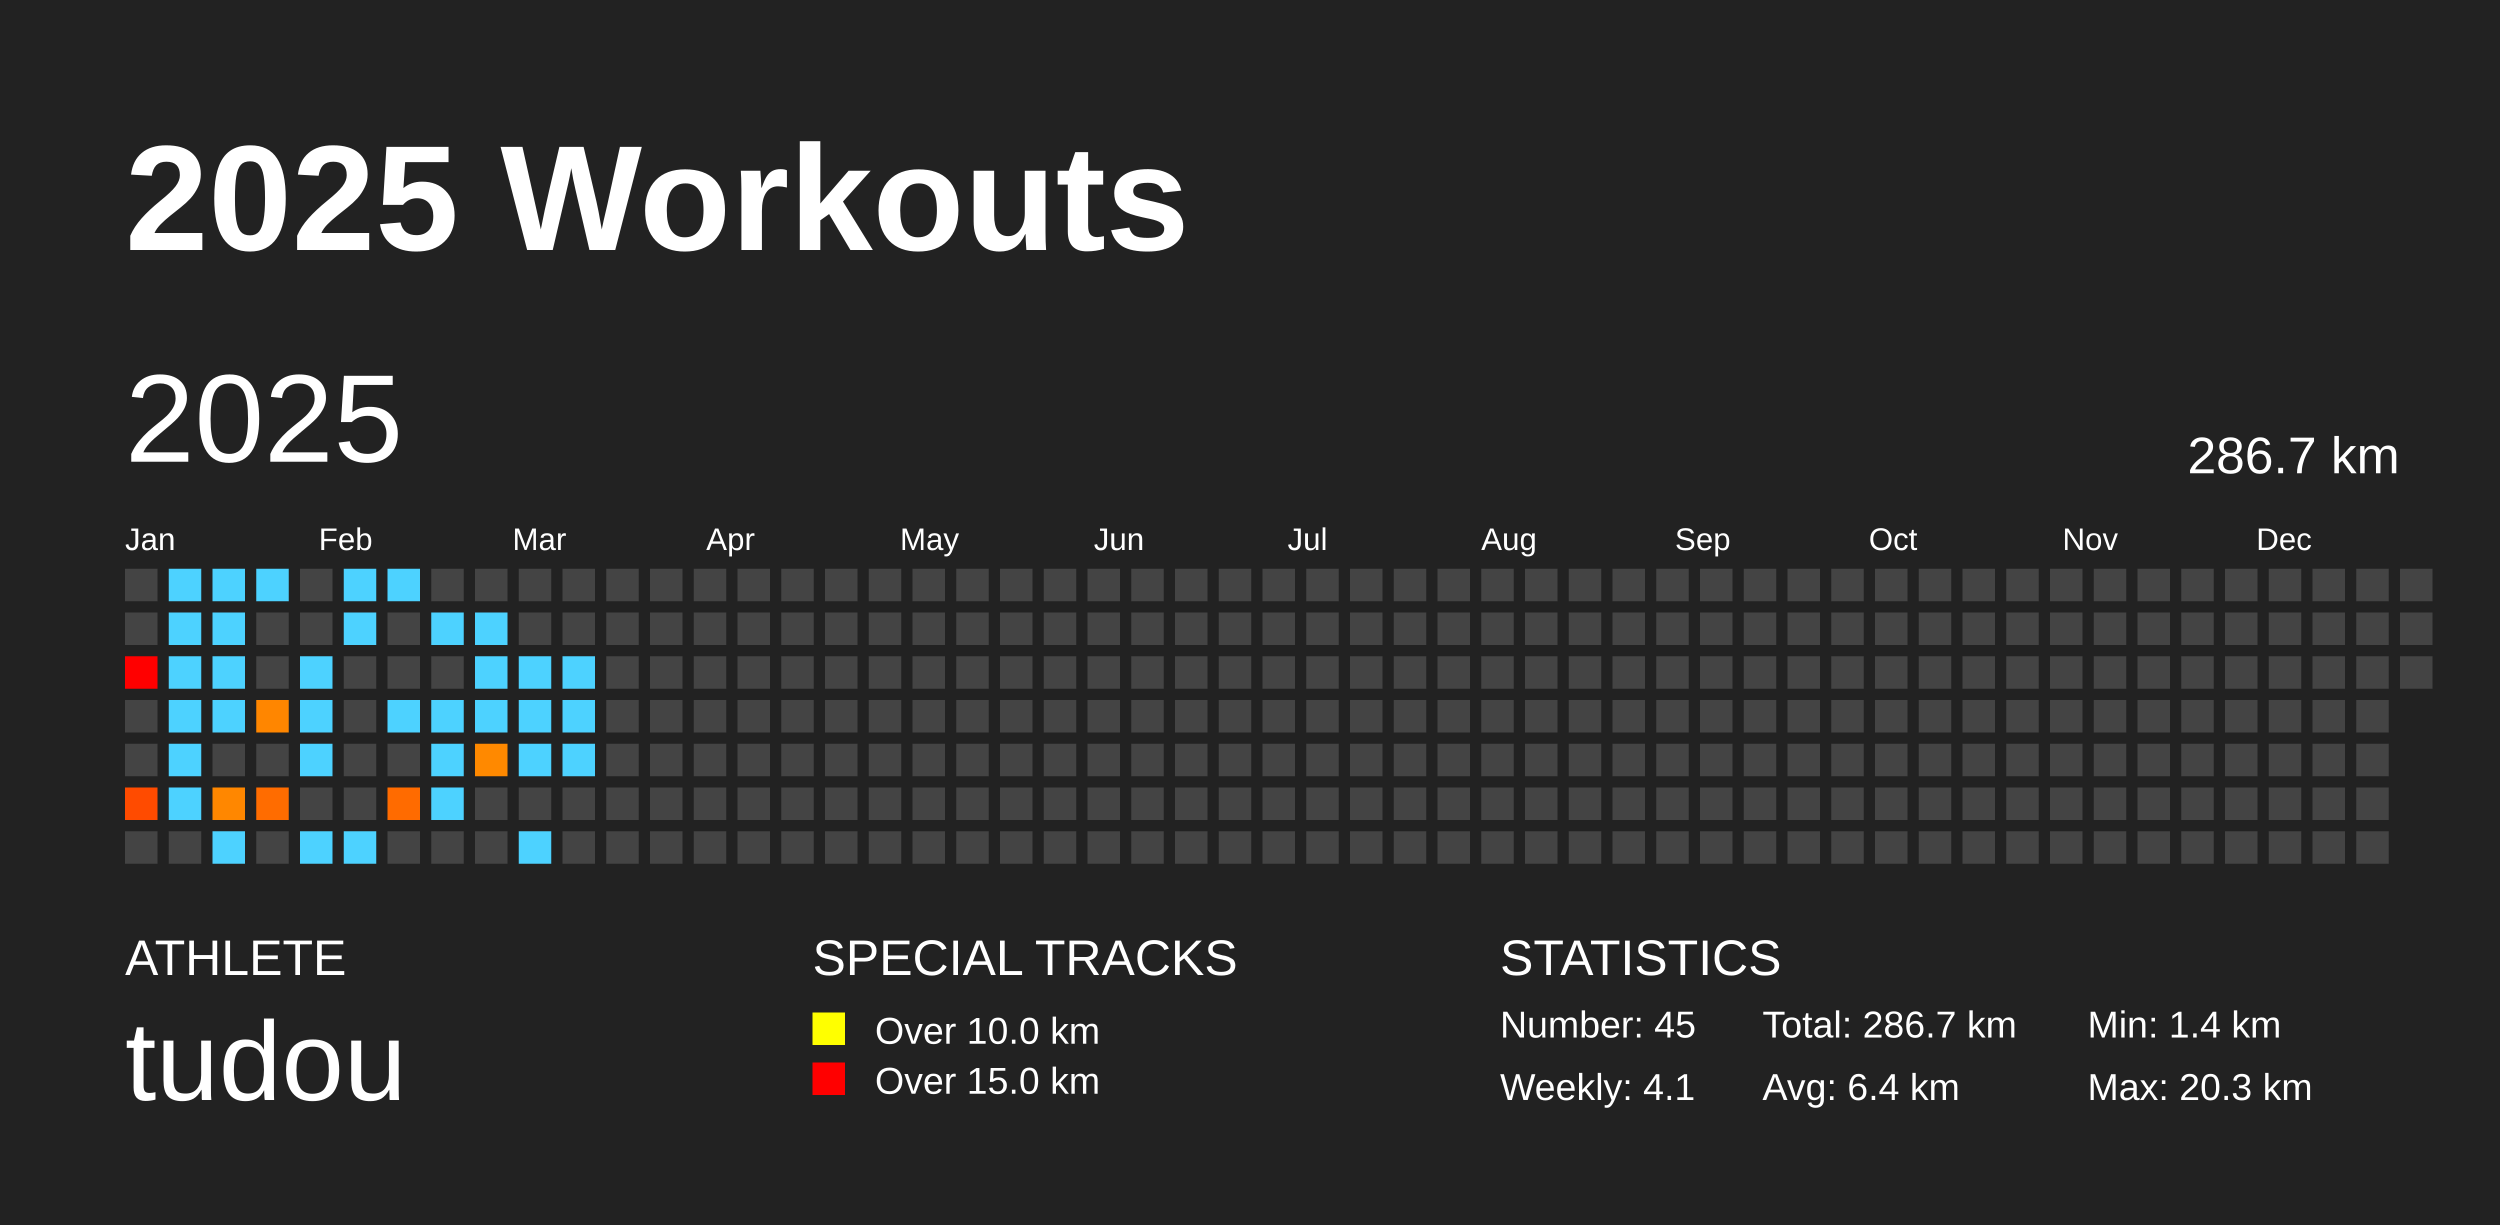
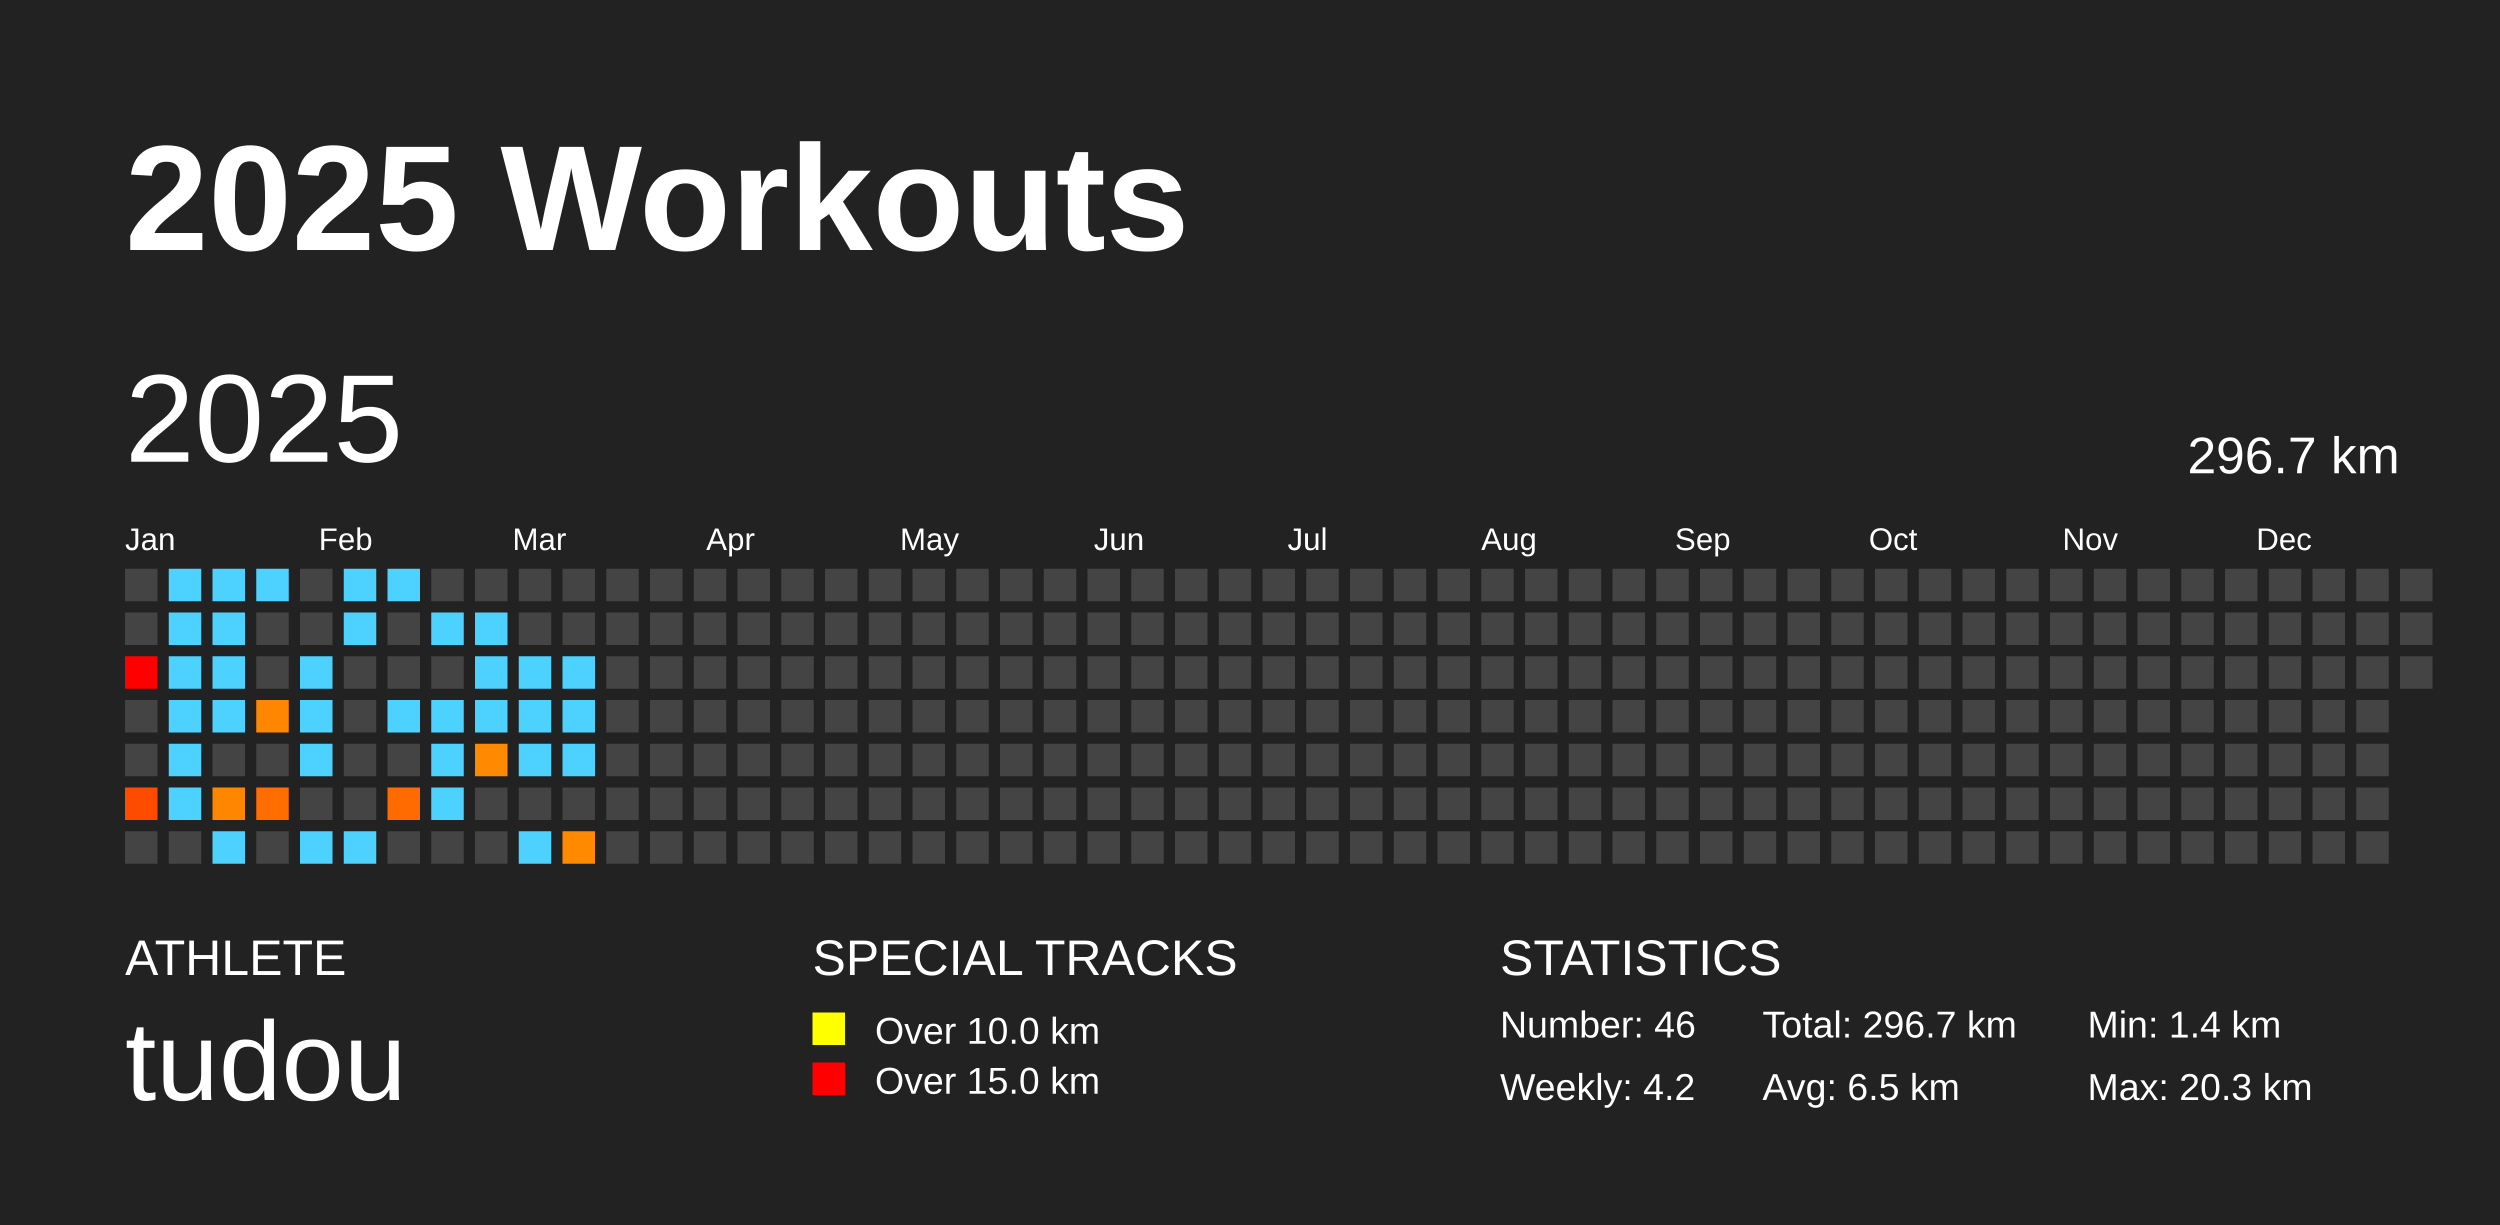
<svg xmlns="http://www.w3.org/2000/svg" baseProfile="full" height="98mm" version="1.1" viewBox="0,0,200,98" width="200mm">
  <defs />
  <rect fill="#222222" height="98" width="200" x="0" y="0" />
  <text fill="#FFFFFF" style="font-size:12px; font-family:Arial; font-weight:bold;" x="10" y="20">2025 Workouts</text>
  <text fill="#FFFFFF" style="font-size:4px; font-family:Arial" x="10" y="78">ATHLETE</text>
  <text fill="#FFFFFF" style="font-size:9px; font-family:Arial" x="10" y="88">tudou</text>
  <text fill="#FFFFFF" style="font-size:4px; font-family:Arial" x="65" y="78">SPECIAL TRACKS</text>
  <rect fill="yellow" height="2.6" width="2.6" x="65" y="81" />
  <text fill="#FFFFFF" style="font-size:3px; font-family:Arial" x="70" y="83.5">Over 10.0 km</text>
  <rect fill="red" height="2.6" width="2.6" x="65" y="85" />
  <text fill="#FFFFFF" style="font-size:3px; font-family:Arial" x="70" y="87.5">Over 15.0 km</text>
  <text fill="#FFFFFF" style="font-size:4px; font-family:Arial" x="120" y="78">STATISTICS</text>
-   <text fill="#FFFFFF" style="font-size:3px; font-family:Arial" x="120" y="83">Number: 45</text>
-   <text fill="#FFFFFF" style="font-size:3px; font-family:Arial" x="120" y="88">Weekly: 4.1</text>
-   <text fill="#FFFFFF" style="font-size:3px; font-family:Arial" x="141" y="83">Total: 286.7 km</text>
-   <text fill="#FFFFFF" style="font-size:3px; font-family:Arial" x="141" y="88">Avg: 6.4 km</text>
+   <text fill="#FFFFFF" style="font-size:3px; font-family:Arial" x="120" y="83">Number: 46</text>
+   <text fill="#FFFFFF" style="font-size:3px; font-family:Arial" x="120" y="88">Weekly: 4.2</text>
+   <text fill="#FFFFFF" style="font-size:3px; font-family:Arial" x="141" y="83">Total: 296.7 km</text>
+   <text fill="#FFFFFF" style="font-size:3px; font-family:Arial" x="141" y="88">Avg: 6.5 km</text>
  <text fill="#FFFFFF" style="font-size:3px; font-family:Arial" x="167" y="83">Min: 1.4 km</text>
  <text fill="#FFFFFF" style="font-size:3px; font-family:Arial" x="167" y="88">Max: 20.3 km</text>
  <text dominant-baseline="hanging" fill="#FFFFFF" style="font-size:10.0px; font-family:Arial;" x="10" y="30">2025</text>
-   <text dominant-baseline="hanging" fill="#FFFFFF" style="font-size:4.125px; font-family:Arial;" x="175" y="35">286.7 km</text>
+   <text dominant-baseline="hanging" fill="#FFFFFF" style="font-size:4.125px; font-family:Arial;" x="175" y="35">296.7 km</text>
  <text fill="#FFFFFF" style="font-size:2.5px; font-family:Arial" x="10.0" y="44">Jan</text>
  <text fill="#FFFFFF" style="font-size:2.5px; font-family:Arial" x="25.5" y="44">Feb</text>
  <text fill="#FFFFFF" style="font-size:2.5px; font-family:Arial" x="41.0" y="44">Mar</text>
  <text fill="#FFFFFF" style="font-size:2.5px; font-family:Arial" x="56.5" y="44">Apr</text>
  <text fill="#FFFFFF" style="font-size:2.5px; font-family:Arial" x="72.0" y="44">May</text>
  <text fill="#FFFFFF" style="font-size:2.5px; font-family:Arial" x="87.5" y="44">Jun</text>
  <text fill="#FFFFFF" style="font-size:2.5px; font-family:Arial" x="103.0" y="44">Jul</text>
  <text fill="#FFFFFF" style="font-size:2.5px; font-family:Arial" x="118.5" y="44">Aug</text>
  <text fill="#FFFFFF" style="font-size:2.5px; font-family:Arial" x="134.0" y="44">Sep</text>
  <text fill="#FFFFFF" style="font-size:2.5px; font-family:Arial" x="149.5" y="44">Oct</text>
  <text fill="#FFFFFF" style="font-size:2.5px; font-family:Arial" x="165.0" y="44">Nov</text>
  <text fill="#FFFFFF" style="font-size:2.5px; font-family:Arial" x="180.5" y="44">Dec</text>
  <rect fill="#444444" height="2.6" width="2.6" x="10.0" y="45.5" />
  <rect fill="#444444" height="2.6" width="2.6" x="10.0" y="49.0" />
  <rect fill="red" height="2.6" width="2.6" x="10.0" y="52.5" />
  <rect fill="#444444" height="2.6" width="2.6" x="10.0" y="56.0" />
  <rect fill="#444444" height="2.6" width="2.6" x="10.0" y="59.5" />
  <rect fill="#ff4b00" height="2.6" width="2.6" x="10.0" y="63.0" />
  <rect fill="#444444" height="2.6" width="2.6" x="10.0" y="66.5" />
  <rect fill="#4dd2ff" height="2.6" width="2.6" x="13.5" y="45.5" />
  <rect fill="#4dd2ff" height="2.6" width="2.6" x="13.5" y="49.0" />
  <rect fill="#4dd2ff" height="2.6" width="2.6" x="13.5" y="52.5" />
  <rect fill="#4dd2ff" height="2.6" width="2.6" x="13.5" y="56.0" />
  <rect fill="#4dd2ff" height="2.6" width="2.6" x="13.5" y="59.5" />
  <rect fill="#4dd2ff" height="2.6" width="2.6" x="13.5" y="63.0" />
  <rect fill="#444444" height="2.6" width="2.6" x="13.5" y="66.5" />
  <rect fill="#4dd2ff" height="2.6" width="2.6" x="17.0" y="45.5" />
  <rect fill="#4dd2ff" height="2.6" width="2.6" x="17.0" y="49.0" />
  <rect fill="#4dd2ff" height="2.6" width="2.6" x="17.0" y="52.5" />
  <rect fill="#4dd2ff" height="2.6" width="2.6" x="17.0" y="56.0" />
  <rect fill="#444444" height="2.6" width="2.6" x="17.0" y="59.5" />
  <rect fill="#ff8700" height="2.6" width="2.6" x="17.0" y="63.0" />
  <rect fill="#4dd2ff" height="2.6" width="2.6" x="17.0" y="66.5" />
  <rect fill="#4dd2ff" height="2.6" width="2.6" x="20.5" y="45.5" />
  <rect fill="#444444" height="2.6" width="2.6" x="20.5" y="49.0" />
  <rect fill="#444444" height="2.6" width="2.6" x="20.5" y="52.5" />
  <rect fill="#ff8600" height="2.6" width="2.6" x="20.5" y="56.0" />
  <rect fill="#444444" height="2.6" width="2.6" x="20.5" y="59.5" />
  <rect fill="#ff6c00" height="2.6" width="2.6" x="20.5" y="63.0" />
  <rect fill="#444444" height="2.6" width="2.6" x="20.5" y="66.5" />
  <rect fill="#444444" height="2.6" width="2.6" x="24.0" y="45.5" />
  <rect fill="#444444" height="2.6" width="2.6" x="24.0" y="49.0" />
  <rect fill="#4dd2ff" height="2.6" width="2.6" x="24.0" y="52.5" />
  <rect fill="#4dd2ff" height="2.6" width="2.6" x="24.0" y="56.0" />
  <rect fill="#4dd2ff" height="2.6" width="2.6" x="24.0" y="59.5" />
  <rect fill="#444444" height="2.6" width="2.6" x="24.0" y="63.0" />
  <rect fill="#4dd2ff" height="2.6" width="2.6" x="24.0" y="66.5" />
  <rect fill="#4dd2ff" height="2.6" width="2.6" x="27.5" y="45.5" />
  <rect fill="#4dd2ff" height="2.6" width="2.6" x="27.5" y="49.0" />
  <rect fill="#444444" height="2.6" width="2.6" x="27.5" y="52.5" />
  <rect fill="#444444" height="2.6" width="2.6" x="27.5" y="56.0" />
  <rect fill="#444444" height="2.6" width="2.6" x="27.5" y="59.5" />
  <rect fill="#444444" height="2.6" width="2.6" x="27.5" y="63.0" />
  <rect fill="#4dd2ff" height="2.6" width="2.6" x="27.5" y="66.5" />
  <rect fill="#4dd2ff" height="2.6" width="2.6" x="31.0" y="45.5" />
  <rect fill="#444444" height="2.6" width="2.6" x="31.0" y="49.0" />
  <rect fill="#444444" height="2.6" width="2.6" x="31.0" y="52.5" />
  <rect fill="#4dd2ff" height="2.6" width="2.6" x="31.0" y="56.0" />
  <rect fill="#444444" height="2.6" width="2.6" x="31.0" y="59.5" />
  <rect fill="#ff6b00" height="2.6" width="2.6" x="31.0" y="63.0" />
  <rect fill="#444444" height="2.6" width="2.6" x="31.0" y="66.5" />
  <rect fill="#444444" height="2.6" width="2.6" x="34.5" y="45.5" />
  <rect fill="#4dd2ff" height="2.6" width="2.6" x="34.5" y="49.0" />
  <rect fill="#444444" height="2.6" width="2.6" x="34.5" y="52.5" />
  <rect fill="#4dd2ff" height="2.6" width="2.6" x="34.5" y="56.0" />
  <rect fill="#4dd2ff" height="2.6" width="2.6" x="34.5" y="59.5" />
  <rect fill="#4dd2ff" height="2.6" width="2.6" x="34.5" y="63.0" />
  <rect fill="#444444" height="2.6" width="2.6" x="34.5" y="66.5" />
  <rect fill="#444444" height="2.6" width="2.6" x="38.0" y="45.5" />
  <rect fill="#4dd2ff" height="2.6" width="2.6" x="38.0" y="49.0" />
  <rect fill="#4dd2ff" height="2.6" width="2.6" x="38.0" y="52.5" />
  <rect fill="#4dd2ff" height="2.6" width="2.6" x="38.0" y="56.0" />
  <rect fill="#ff8900" height="2.6" width="2.6" x="38.0" y="59.5" />
  <rect fill="#444444" height="2.6" width="2.6" x="38.0" y="63.0" />
  <rect fill="#444444" height="2.6" width="2.6" x="38.0" y="66.5" />
  <rect fill="#444444" height="2.6" width="2.6" x="41.5" y="45.5" />
  <rect fill="#444444" height="2.6" width="2.6" x="41.5" y="49.0" />
  <rect fill="#4dd2ff" height="2.6" width="2.6" x="41.5" y="52.5" />
  <rect fill="#4dd2ff" height="2.6" width="2.6" x="41.5" y="56.0" />
  <rect fill="#4dd2ff" height="2.6" width="2.6" x="41.5" y="59.5" />
  <rect fill="#444444" height="2.6" width="2.6" x="41.5" y="63.0" />
  <rect fill="#4dd2ff" height="2.6" width="2.6" x="41.5" y="66.5" />
  <rect fill="#444444" height="2.6" width="2.6" x="45.0" y="45.5" />
  <rect fill="#444444" height="2.6" width="2.6" x="45.0" y="49.0" />
  <rect fill="#4dd2ff" height="2.6" width="2.6" x="45.0" y="52.5" />
  <rect fill="#4dd2ff" height="2.6" width="2.6" x="45.0" y="56.0" />
  <rect fill="#4dd2ff" height="2.6" width="2.6" x="45.0" y="59.5" />
  <rect fill="#444444" height="2.6" width="2.6" x="45.0" y="63.0" />
-   <rect fill="#444444" height="2.6" width="2.6" x="45.0" y="66.5" />
+   <rect fill="#ff8a00" height="2.6" width="2.6" x="45.0" y="66.5" />
  <rect fill="#444444" height="2.6" width="2.6" x="48.5" y="45.5" />
  <rect fill="#444444" height="2.6" width="2.6" x="48.5" y="49.0" />
  <rect fill="#444444" height="2.6" width="2.6" x="48.5" y="52.5" />
  <rect fill="#444444" height="2.6" width="2.6" x="48.5" y="56.0" />
  <rect fill="#444444" height="2.6" width="2.6" x="48.5" y="59.5" />
  <rect fill="#444444" height="2.6" width="2.6" x="48.5" y="63.0" />
  <rect fill="#444444" height="2.6" width="2.6" x="48.5" y="66.5" />
  <rect fill="#444444" height="2.6" width="2.6" x="52.0" y="45.5" />
  <rect fill="#444444" height="2.6" width="2.6" x="52.0" y="49.0" />
  <rect fill="#444444" height="2.6" width="2.6" x="52.0" y="52.5" />
  <rect fill="#444444" height="2.6" width="2.6" x="52.0" y="56.0" />
  <rect fill="#444444" height="2.6" width="2.6" x="52.0" y="59.5" />
  <rect fill="#444444" height="2.6" width="2.6" x="52.0" y="63.0" />
  <rect fill="#444444" height="2.6" width="2.6" x="52.0" y="66.5" />
  <rect fill="#444444" height="2.6" width="2.6" x="55.5" y="45.5" />
  <rect fill="#444444" height="2.6" width="2.6" x="55.5" y="49.0" />
  <rect fill="#444444" height="2.6" width="2.6" x="55.5" y="52.5" />
  <rect fill="#444444" height="2.6" width="2.6" x="55.5" y="56.0" />
  <rect fill="#444444" height="2.6" width="2.6" x="55.5" y="59.5" />
  <rect fill="#444444" height="2.6" width="2.6" x="55.5" y="63.0" />
  <rect fill="#444444" height="2.6" width="2.6" x="55.5" y="66.5" />
  <rect fill="#444444" height="2.6" width="2.6" x="59.0" y="45.5" />
  <rect fill="#444444" height="2.6" width="2.6" x="59.0" y="49.0" />
  <rect fill="#444444" height="2.6" width="2.6" x="59.0" y="52.5" />
  <rect fill="#444444" height="2.6" width="2.6" x="59.0" y="56.0" />
  <rect fill="#444444" height="2.6" width="2.6" x="59.0" y="59.5" />
  <rect fill="#444444" height="2.6" width="2.6" x="59.0" y="63.0" />
  <rect fill="#444444" height="2.6" width="2.6" x="59.0" y="66.5" />
  <rect fill="#444444" height="2.6" width="2.6" x="62.5" y="45.5" />
  <rect fill="#444444" height="2.6" width="2.6" x="62.5" y="49.0" />
  <rect fill="#444444" height="2.6" width="2.6" x="62.5" y="52.5" />
  <rect fill="#444444" height="2.6" width="2.6" x="62.5" y="56.0" />
  <rect fill="#444444" height="2.6" width="2.6" x="62.5" y="59.5" />
  <rect fill="#444444" height="2.6" width="2.6" x="62.5" y="63.0" />
  <rect fill="#444444" height="2.6" width="2.6" x="62.5" y="66.5" />
  <rect fill="#444444" height="2.6" width="2.6" x="66.0" y="45.5" />
  <rect fill="#444444" height="2.6" width="2.6" x="66.0" y="49.0" />
  <rect fill="#444444" height="2.6" width="2.6" x="66.0" y="52.5" />
  <rect fill="#444444" height="2.6" width="2.6" x="66.0" y="56.0" />
  <rect fill="#444444" height="2.6" width="2.6" x="66.0" y="59.5" />
  <rect fill="#444444" height="2.6" width="2.6" x="66.0" y="63.0" />
  <rect fill="#444444" height="2.6" width="2.6" x="66.0" y="66.5" />
  <rect fill="#444444" height="2.6" width="2.6" x="69.5" y="45.5" />
  <rect fill="#444444" height="2.6" width="2.6" x="69.5" y="49.0" />
  <rect fill="#444444" height="2.6" width="2.6" x="69.5" y="52.5" />
  <rect fill="#444444" height="2.6" width="2.6" x="69.5" y="56.0" />
  <rect fill="#444444" height="2.6" width="2.6" x="69.5" y="59.5" />
  <rect fill="#444444" height="2.6" width="2.6" x="69.5" y="63.0" />
  <rect fill="#444444" height="2.6" width="2.6" x="69.5" y="66.5" />
  <rect fill="#444444" height="2.6" width="2.6" x="73.0" y="45.5" />
  <rect fill="#444444" height="2.6" width="2.6" x="73.0" y="49.0" />
  <rect fill="#444444" height="2.6" width="2.6" x="73.0" y="52.5" />
  <rect fill="#444444" height="2.6" width="2.6" x="73.0" y="56.0" />
  <rect fill="#444444" height="2.6" width="2.6" x="73.0" y="59.5" />
  <rect fill="#444444" height="2.6" width="2.6" x="73.0" y="63.0" />
  <rect fill="#444444" height="2.6" width="2.6" x="73.0" y="66.5" />
  <rect fill="#444444" height="2.6" width="2.6" x="76.5" y="45.5" />
  <rect fill="#444444" height="2.6" width="2.6" x="76.5" y="49.0" />
  <rect fill="#444444" height="2.6" width="2.6" x="76.5" y="52.5" />
  <rect fill="#444444" height="2.6" width="2.6" x="76.5" y="56.0" />
  <rect fill="#444444" height="2.6" width="2.6" x="76.5" y="59.5" />
  <rect fill="#444444" height="2.6" width="2.6" x="76.5" y="63.0" />
  <rect fill="#444444" height="2.6" width="2.6" x="76.5" y="66.5" />
  <rect fill="#444444" height="2.6" width="2.6" x="80.0" y="45.5" />
  <rect fill="#444444" height="2.6" width="2.6" x="80.0" y="49.0" />
  <rect fill="#444444" height="2.6" width="2.6" x="80.0" y="52.5" />
  <rect fill="#444444" height="2.6" width="2.6" x="80.0" y="56.0" />
  <rect fill="#444444" height="2.6" width="2.6" x="80.0" y="59.5" />
  <rect fill="#444444" height="2.6" width="2.6" x="80.0" y="63.0" />
  <rect fill="#444444" height="2.6" width="2.6" x="80.0" y="66.5" />
  <rect fill="#444444" height="2.6" width="2.6" x="83.5" y="45.5" />
  <rect fill="#444444" height="2.6" width="2.6" x="83.5" y="49.0" />
  <rect fill="#444444" height="2.6" width="2.6" x="83.5" y="52.5" />
  <rect fill="#444444" height="2.6" width="2.6" x="83.5" y="56.0" />
  <rect fill="#444444" height="2.6" width="2.6" x="83.5" y="59.5" />
  <rect fill="#444444" height="2.6" width="2.6" x="83.5" y="63.0" />
  <rect fill="#444444" height="2.6" width="2.6" x="83.5" y="66.5" />
  <rect fill="#444444" height="2.6" width="2.6" x="87.0" y="45.5" />
  <rect fill="#444444" height="2.6" width="2.6" x="87.0" y="49.0" />
  <rect fill="#444444" height="2.6" width="2.6" x="87.0" y="52.5" />
  <rect fill="#444444" height="2.6" width="2.6" x="87.0" y="56.0" />
  <rect fill="#444444" height="2.6" width="2.6" x="87.0" y="59.5" />
  <rect fill="#444444" height="2.6" width="2.6" x="87.0" y="63.0" />
  <rect fill="#444444" height="2.6" width="2.6" x="87.0" y="66.5" />
  <rect fill="#444444" height="2.6" width="2.6" x="90.5" y="45.5" />
  <rect fill="#444444" height="2.6" width="2.6" x="90.5" y="49.0" />
  <rect fill="#444444" height="2.6" width="2.6" x="90.5" y="52.5" />
  <rect fill="#444444" height="2.6" width="2.6" x="90.5" y="56.0" />
  <rect fill="#444444" height="2.6" width="2.6" x="90.5" y="59.5" />
  <rect fill="#444444" height="2.6" width="2.6" x="90.5" y="63.0" />
  <rect fill="#444444" height="2.6" width="2.6" x="90.5" y="66.5" />
  <rect fill="#444444" height="2.6" width="2.6" x="94.0" y="45.5" />
  <rect fill="#444444" height="2.6" width="2.6" x="94.0" y="49.0" />
  <rect fill="#444444" height="2.6" width="2.6" x="94.0" y="52.5" />
  <rect fill="#444444" height="2.6" width="2.6" x="94.0" y="56.0" />
  <rect fill="#444444" height="2.6" width="2.6" x="94.0" y="59.5" />
  <rect fill="#444444" height="2.6" width="2.6" x="94.0" y="63.0" />
  <rect fill="#444444" height="2.6" width="2.6" x="94.0" y="66.5" />
  <rect fill="#444444" height="2.6" width="2.6" x="97.5" y="45.5" />
  <rect fill="#444444" height="2.6" width="2.6" x="97.5" y="49.0" />
  <rect fill="#444444" height="2.6" width="2.6" x="97.5" y="52.5" />
  <rect fill="#444444" height="2.6" width="2.6" x="97.5" y="56.0" />
  <rect fill="#444444" height="2.6" width="2.6" x="97.5" y="59.5" />
  <rect fill="#444444" height="2.6" width="2.6" x="97.5" y="63.0" />
  <rect fill="#444444" height="2.6" width="2.6" x="97.5" y="66.5" />
  <rect fill="#444444" height="2.6" width="2.6" x="101.0" y="45.5" />
  <rect fill="#444444" height="2.6" width="2.6" x="101.0" y="49.0" />
  <rect fill="#444444" height="2.6" width="2.6" x="101.0" y="52.5" />
  <rect fill="#444444" height="2.6" width="2.6" x="101.0" y="56.0" />
  <rect fill="#444444" height="2.6" width="2.6" x="101.0" y="59.5" />
  <rect fill="#444444" height="2.6" width="2.6" x="101.0" y="63.0" />
  <rect fill="#444444" height="2.6" width="2.6" x="101.0" y="66.5" />
  <rect fill="#444444" height="2.6" width="2.6" x="104.5" y="45.5" />
  <rect fill="#444444" height="2.6" width="2.6" x="104.5" y="49.0" />
  <rect fill="#444444" height="2.6" width="2.6" x="104.5" y="52.5" />
  <rect fill="#444444" height="2.6" width="2.6" x="104.5" y="56.0" />
  <rect fill="#444444" height="2.6" width="2.6" x="104.5" y="59.5" />
  <rect fill="#444444" height="2.6" width="2.6" x="104.5" y="63.0" />
  <rect fill="#444444" height="2.6" width="2.6" x="104.5" y="66.5" />
  <rect fill="#444444" height="2.6" width="2.6" x="108.0" y="45.5" />
  <rect fill="#444444" height="2.6" width="2.6" x="108.0" y="49.0" />
  <rect fill="#444444" height="2.6" width="2.6" x="108.0" y="52.5" />
  <rect fill="#444444" height="2.6" width="2.6" x="108.0" y="56.0" />
  <rect fill="#444444" height="2.6" width="2.6" x="108.0" y="59.5" />
  <rect fill="#444444" height="2.6" width="2.6" x="108.0" y="63.0" />
  <rect fill="#444444" height="2.6" width="2.6" x="108.0" y="66.5" />
  <rect fill="#444444" height="2.6" width="2.6" x="111.5" y="45.5" />
  <rect fill="#444444" height="2.6" width="2.6" x="111.5" y="49.0" />
  <rect fill="#444444" height="2.6" width="2.6" x="111.5" y="52.5" />
  <rect fill="#444444" height="2.6" width="2.6" x="111.5" y="56.0" />
  <rect fill="#444444" height="2.6" width="2.6" x="111.5" y="59.5" />
  <rect fill="#444444" height="2.6" width="2.6" x="111.5" y="63.0" />
  <rect fill="#444444" height="2.6" width="2.6" x="111.5" y="66.5" />
  <rect fill="#444444" height="2.6" width="2.6" x="115.0" y="45.5" />
  <rect fill="#444444" height="2.6" width="2.6" x="115.0" y="49.0" />
  <rect fill="#444444" height="2.6" width="2.6" x="115.0" y="52.5" />
  <rect fill="#444444" height="2.6" width="2.6" x="115.0" y="56.0" />
  <rect fill="#444444" height="2.6" width="2.6" x="115.0" y="59.5" />
  <rect fill="#444444" height="2.6" width="2.6" x="115.0" y="63.0" />
  <rect fill="#444444" height="2.6" width="2.6" x="115.0" y="66.5" />
  <rect fill="#444444" height="2.6" width="2.6" x="118.5" y="45.5" />
  <rect fill="#444444" height="2.6" width="2.6" x="118.5" y="49.0" />
  <rect fill="#444444" height="2.6" width="2.6" x="118.5" y="52.5" />
  <rect fill="#444444" height="2.6" width="2.6" x="118.5" y="56.0" />
  <rect fill="#444444" height="2.6" width="2.6" x="118.5" y="59.5" />
  <rect fill="#444444" height="2.6" width="2.6" x="118.5" y="63.0" />
  <rect fill="#444444" height="2.6" width="2.6" x="118.5" y="66.5" />
  <rect fill="#444444" height="2.6" width="2.6" x="122.0" y="45.5" />
  <rect fill="#444444" height="2.6" width="2.6" x="122.0" y="49.0" />
  <rect fill="#444444" height="2.6" width="2.6" x="122.0" y="52.5" />
  <rect fill="#444444" height="2.6" width="2.6" x="122.0" y="56.0" />
  <rect fill="#444444" height="2.6" width="2.6" x="122.0" y="59.5" />
  <rect fill="#444444" height="2.6" width="2.6" x="122.0" y="63.0" />
  <rect fill="#444444" height="2.6" width="2.6" x="122.0" y="66.5" />
  <rect fill="#444444" height="2.6" width="2.6" x="125.5" y="45.5" />
  <rect fill="#444444" height="2.6" width="2.6" x="125.5" y="49.0" />
  <rect fill="#444444" height="2.6" width="2.6" x="125.5" y="52.5" />
  <rect fill="#444444" height="2.6" width="2.6" x="125.5" y="56.0" />
  <rect fill="#444444" height="2.6" width="2.6" x="125.5" y="59.5" />
  <rect fill="#444444" height="2.6" width="2.6" x="125.5" y="63.0" />
  <rect fill="#444444" height="2.6" width="2.6" x="125.5" y="66.5" />
  <rect fill="#444444" height="2.6" width="2.6" x="129.0" y="45.5" />
  <rect fill="#444444" height="2.6" width="2.6" x="129.0" y="49.0" />
  <rect fill="#444444" height="2.6" width="2.6" x="129.0" y="52.5" />
  <rect fill="#444444" height="2.6" width="2.6" x="129.0" y="56.0" />
  <rect fill="#444444" height="2.6" width="2.6" x="129.0" y="59.5" />
  <rect fill="#444444" height="2.6" width="2.6" x="129.0" y="63.0" />
  <rect fill="#444444" height="2.6" width="2.6" x="129.0" y="66.5" />
  <rect fill="#444444" height="2.6" width="2.6" x="132.5" y="45.5" />
  <rect fill="#444444" height="2.6" width="2.6" x="132.5" y="49.0" />
  <rect fill="#444444" height="2.6" width="2.6" x="132.5" y="52.5" />
  <rect fill="#444444" height="2.6" width="2.6" x="132.5" y="56.0" />
  <rect fill="#444444" height="2.6" width="2.6" x="132.5" y="59.5" />
  <rect fill="#444444" height="2.6" width="2.6" x="132.5" y="63.0" />
  <rect fill="#444444" height="2.6" width="2.6" x="132.5" y="66.5" />
  <rect fill="#444444" height="2.6" width="2.6" x="136.0" y="45.5" />
  <rect fill="#444444" height="2.6" width="2.6" x="136.0" y="49.0" />
  <rect fill="#444444" height="2.6" width="2.6" x="136.0" y="52.5" />
  <rect fill="#444444" height="2.6" width="2.6" x="136.0" y="56.0" />
  <rect fill="#444444" height="2.6" width="2.6" x="136.0" y="59.5" />
  <rect fill="#444444" height="2.6" width="2.6" x="136.0" y="63.0" />
  <rect fill="#444444" height="2.6" width="2.6" x="136.0" y="66.5" />
  <rect fill="#444444" height="2.6" width="2.6" x="139.5" y="45.5" />
  <rect fill="#444444" height="2.6" width="2.6" x="139.5" y="49.0" />
  <rect fill="#444444" height="2.6" width="2.6" x="139.5" y="52.5" />
  <rect fill="#444444" height="2.6" width="2.6" x="139.5" y="56.0" />
  <rect fill="#444444" height="2.6" width="2.6" x="139.5" y="59.5" />
  <rect fill="#444444" height="2.6" width="2.6" x="139.5" y="63.0" />
  <rect fill="#444444" height="2.6" width="2.6" x="139.5" y="66.5" />
  <rect fill="#444444" height="2.6" width="2.6" x="143.0" y="45.5" />
  <rect fill="#444444" height="2.6" width="2.6" x="143.0" y="49.0" />
  <rect fill="#444444" height="2.6" width="2.6" x="143.0" y="52.5" />
  <rect fill="#444444" height="2.6" width="2.6" x="143.0" y="56.0" />
  <rect fill="#444444" height="2.6" width="2.6" x="143.0" y="59.5" />
  <rect fill="#444444" height="2.6" width="2.6" x="143.0" y="63.0" />
  <rect fill="#444444" height="2.6" width="2.6" x="143.0" y="66.5" />
  <rect fill="#444444" height="2.6" width="2.6" x="146.5" y="45.5" />
  <rect fill="#444444" height="2.6" width="2.6" x="146.5" y="49.0" />
  <rect fill="#444444" height="2.6" width="2.6" x="146.5" y="52.5" />
  <rect fill="#444444" height="2.6" width="2.6" x="146.5" y="56.0" />
  <rect fill="#444444" height="2.6" width="2.6" x="146.5" y="59.5" />
  <rect fill="#444444" height="2.6" width="2.6" x="146.5" y="63.0" />
  <rect fill="#444444" height="2.6" width="2.6" x="146.5" y="66.5" />
  <rect fill="#444444" height="2.6" width="2.6" x="150.0" y="45.5" />
  <rect fill="#444444" height="2.6" width="2.6" x="150.0" y="49.0" />
  <rect fill="#444444" height="2.6" width="2.6" x="150.0" y="52.5" />
  <rect fill="#444444" height="2.6" width="2.6" x="150.0" y="56.0" />
  <rect fill="#444444" height="2.6" width="2.6" x="150.0" y="59.5" />
  <rect fill="#444444" height="2.6" width="2.6" x="150.0" y="63.0" />
  <rect fill="#444444" height="2.6" width="2.6" x="150.0" y="66.5" />
  <rect fill="#444444" height="2.6" width="2.6" x="153.5" y="45.5" />
  <rect fill="#444444" height="2.6" width="2.6" x="153.5" y="49.0" />
  <rect fill="#444444" height="2.6" width="2.6" x="153.5" y="52.5" />
  <rect fill="#444444" height="2.6" width="2.6" x="153.5" y="56.0" />
  <rect fill="#444444" height="2.6" width="2.6" x="153.5" y="59.5" />
  <rect fill="#444444" height="2.6" width="2.6" x="153.5" y="63.0" />
  <rect fill="#444444" height="2.6" width="2.6" x="153.5" y="66.5" />
  <rect fill="#444444" height="2.6" width="2.6" x="157.0" y="45.5" />
  <rect fill="#444444" height="2.6" width="2.6" x="157.0" y="49.0" />
  <rect fill="#444444" height="2.6" width="2.6" x="157.0" y="52.5" />
  <rect fill="#444444" height="2.6" width="2.6" x="157.0" y="56.0" />
  <rect fill="#444444" height="2.6" width="2.6" x="157.0" y="59.5" />
  <rect fill="#444444" height="2.6" width="2.6" x="157.0" y="63.0" />
  <rect fill="#444444" height="2.6" width="2.6" x="157.0" y="66.5" />
  <rect fill="#444444" height="2.6" width="2.6" x="160.5" y="45.5" />
  <rect fill="#444444" height="2.6" width="2.6" x="160.5" y="49.0" />
  <rect fill="#444444" height="2.6" width="2.6" x="160.5" y="52.5" />
  <rect fill="#444444" height="2.6" width="2.6" x="160.5" y="56.0" />
  <rect fill="#444444" height="2.6" width="2.6" x="160.5" y="59.5" />
  <rect fill="#444444" height="2.6" width="2.6" x="160.5" y="63.0" />
  <rect fill="#444444" height="2.6" width="2.6" x="160.5" y="66.5" />
  <rect fill="#444444" height="2.6" width="2.6" x="164.0" y="45.5" />
  <rect fill="#444444" height="2.6" width="2.6" x="164.0" y="49.0" />
  <rect fill="#444444" height="2.6" width="2.6" x="164.0" y="52.5" />
  <rect fill="#444444" height="2.6" width="2.6" x="164.0" y="56.0" />
  <rect fill="#444444" height="2.6" width="2.6" x="164.0" y="59.5" />
  <rect fill="#444444" height="2.6" width="2.6" x="164.0" y="63.0" />
  <rect fill="#444444" height="2.6" width="2.6" x="164.0" y="66.5" />
  <rect fill="#444444" height="2.6" width="2.6" x="167.5" y="45.5" />
  <rect fill="#444444" height="2.6" width="2.6" x="167.5" y="49.0" />
  <rect fill="#444444" height="2.6" width="2.6" x="167.5" y="52.5" />
  <rect fill="#444444" height="2.6" width="2.6" x="167.5" y="56.0" />
  <rect fill="#444444" height="2.6" width="2.6" x="167.5" y="59.5" />
  <rect fill="#444444" height="2.6" width="2.6" x="167.5" y="63.0" />
  <rect fill="#444444" height="2.6" width="2.6" x="167.5" y="66.5" />
  <rect fill="#444444" height="2.6" width="2.6" x="171.0" y="45.5" />
  <rect fill="#444444" height="2.6" width="2.6" x="171.0" y="49.0" />
  <rect fill="#444444" height="2.6" width="2.6" x="171.0" y="52.5" />
  <rect fill="#444444" height="2.6" width="2.6" x="171.0" y="56.0" />
  <rect fill="#444444" height="2.6" width="2.6" x="171.0" y="59.5" />
  <rect fill="#444444" height="2.6" width="2.6" x="171.0" y="63.0" />
  <rect fill="#444444" height="2.6" width="2.6" x="171.0" y="66.5" />
  <rect fill="#444444" height="2.6" width="2.6" x="174.5" y="45.5" />
  <rect fill="#444444" height="2.6" width="2.6" x="174.5" y="49.0" />
  <rect fill="#444444" height="2.6" width="2.6" x="174.5" y="52.5" />
  <rect fill="#444444" height="2.6" width="2.6" x="174.5" y="56.0" />
  <rect fill="#444444" height="2.6" width="2.6" x="174.5" y="59.5" />
  <rect fill="#444444" height="2.6" width="2.6" x="174.5" y="63.0" />
  <rect fill="#444444" height="2.6" width="2.6" x="174.5" y="66.5" />
  <rect fill="#444444" height="2.6" width="2.6" x="178.0" y="45.5" />
  <rect fill="#444444" height="2.6" width="2.6" x="178.0" y="49.0" />
  <rect fill="#444444" height="2.6" width="2.6" x="178.0" y="52.5" />
  <rect fill="#444444" height="2.6" width="2.6" x="178.0" y="56.0" />
  <rect fill="#444444" height="2.6" width="2.6" x="178.0" y="59.5" />
  <rect fill="#444444" height="2.6" width="2.6" x="178.0" y="63.0" />
  <rect fill="#444444" height="2.6" width="2.6" x="178.0" y="66.5" />
  <rect fill="#444444" height="2.6" width="2.6" x="181.5" y="45.5" />
  <rect fill="#444444" height="2.6" width="2.6" x="181.5" y="49.0" />
  <rect fill="#444444" height="2.6" width="2.6" x="181.5" y="52.5" />
  <rect fill="#444444" height="2.6" width="2.6" x="181.5" y="56.0" />
  <rect fill="#444444" height="2.6" width="2.6" x="181.5" y="59.5" />
  <rect fill="#444444" height="2.6" width="2.6" x="181.5" y="63.0" />
  <rect fill="#444444" height="2.6" width="2.6" x="181.5" y="66.5" />
  <rect fill="#444444" height="2.6" width="2.6" x="185.0" y="45.5" />
  <rect fill="#444444" height="2.6" width="2.6" x="185.0" y="49.0" />
  <rect fill="#444444" height="2.6" width="2.6" x="185.0" y="52.5" />
  <rect fill="#444444" height="2.6" width="2.6" x="185.0" y="56.0" />
  <rect fill="#444444" height="2.6" width="2.6" x="185.0" y="59.5" />
  <rect fill="#444444" height="2.6" width="2.6" x="185.0" y="63.0" />
  <rect fill="#444444" height="2.6" width="2.6" x="185.0" y="66.5" />
  <rect fill="#444444" height="2.6" width="2.6" x="188.5" y="45.5" />
  <rect fill="#444444" height="2.6" width="2.6" x="188.5" y="49.0" />
  <rect fill="#444444" height="2.6" width="2.6" x="188.5" y="52.5" />
  <rect fill="#444444" height="2.6" width="2.6" x="188.5" y="56.0" />
  <rect fill="#444444" height="2.6" width="2.6" x="188.5" y="59.5" />
  <rect fill="#444444" height="2.6" width="2.6" x="188.5" y="63.0" />
  <rect fill="#444444" height="2.6" width="2.6" x="188.5" y="66.5" />
  <rect fill="#444444" height="2.6" width="2.6" x="192.0" y="45.5" />
  <rect fill="#444444" height="2.6" width="2.6" x="192.0" y="49.0" />
  <rect fill="#444444" height="2.6" width="2.6" x="192.0" y="52.5" />
</svg>
